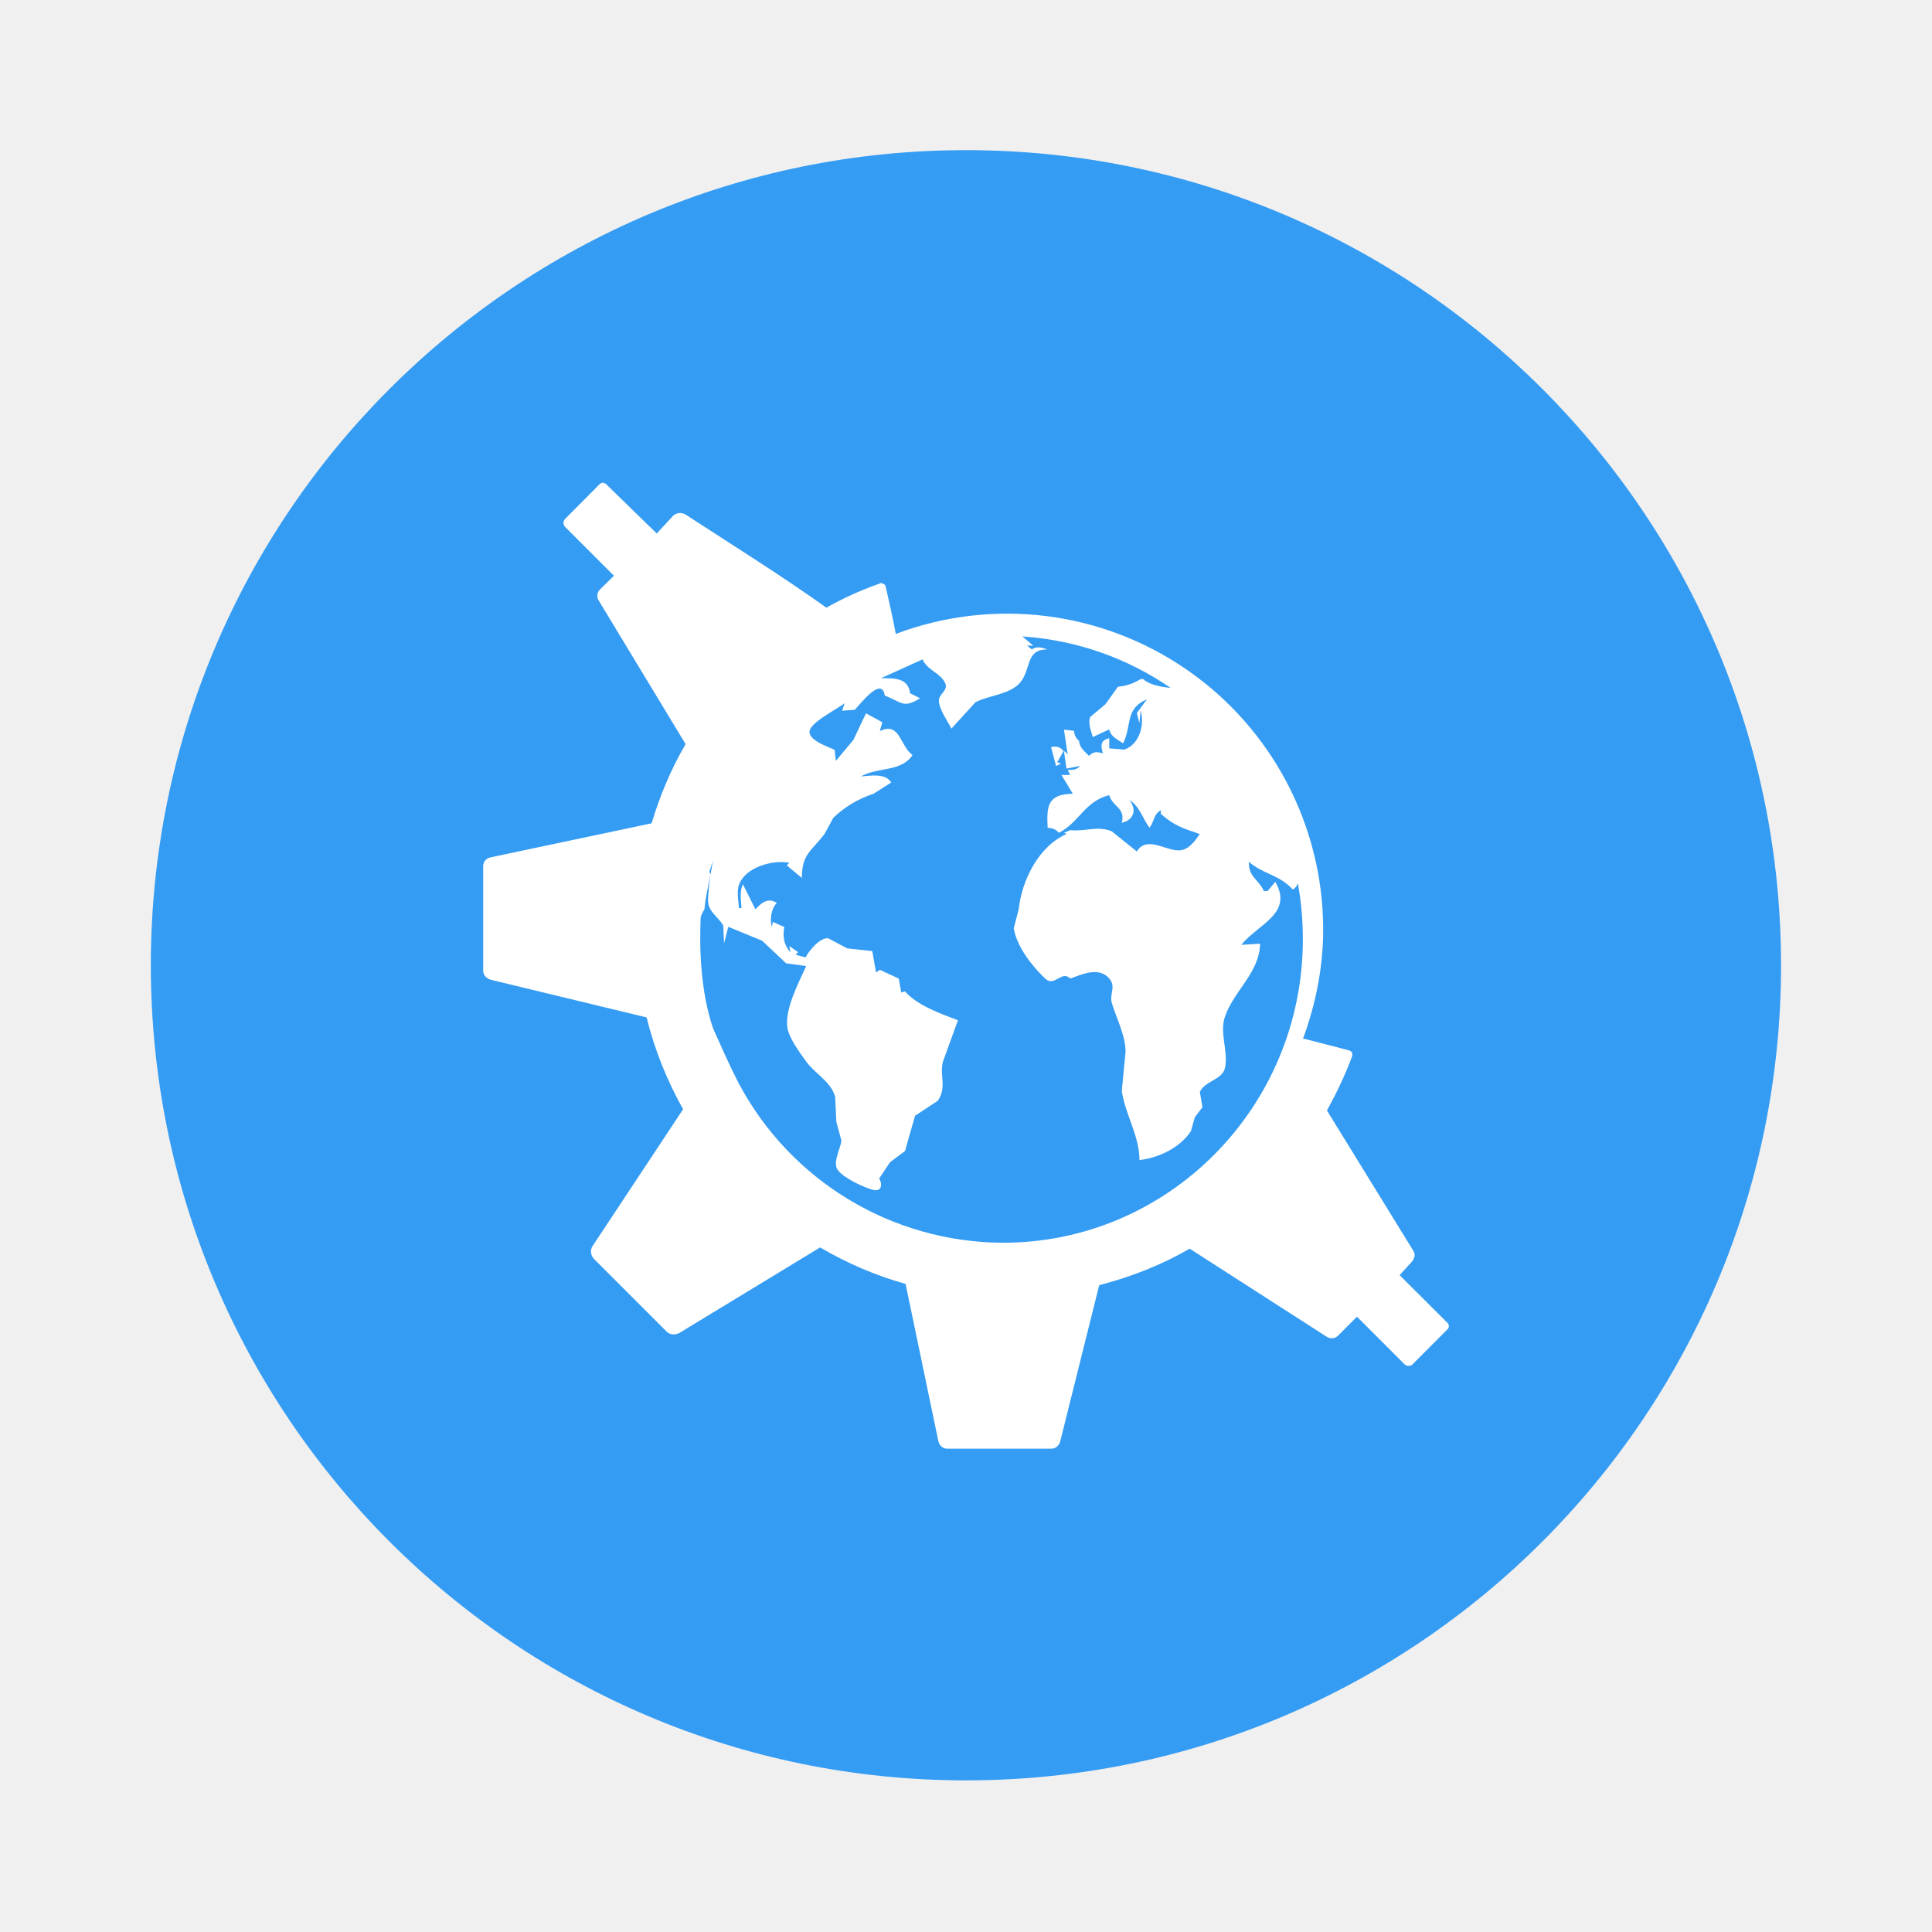
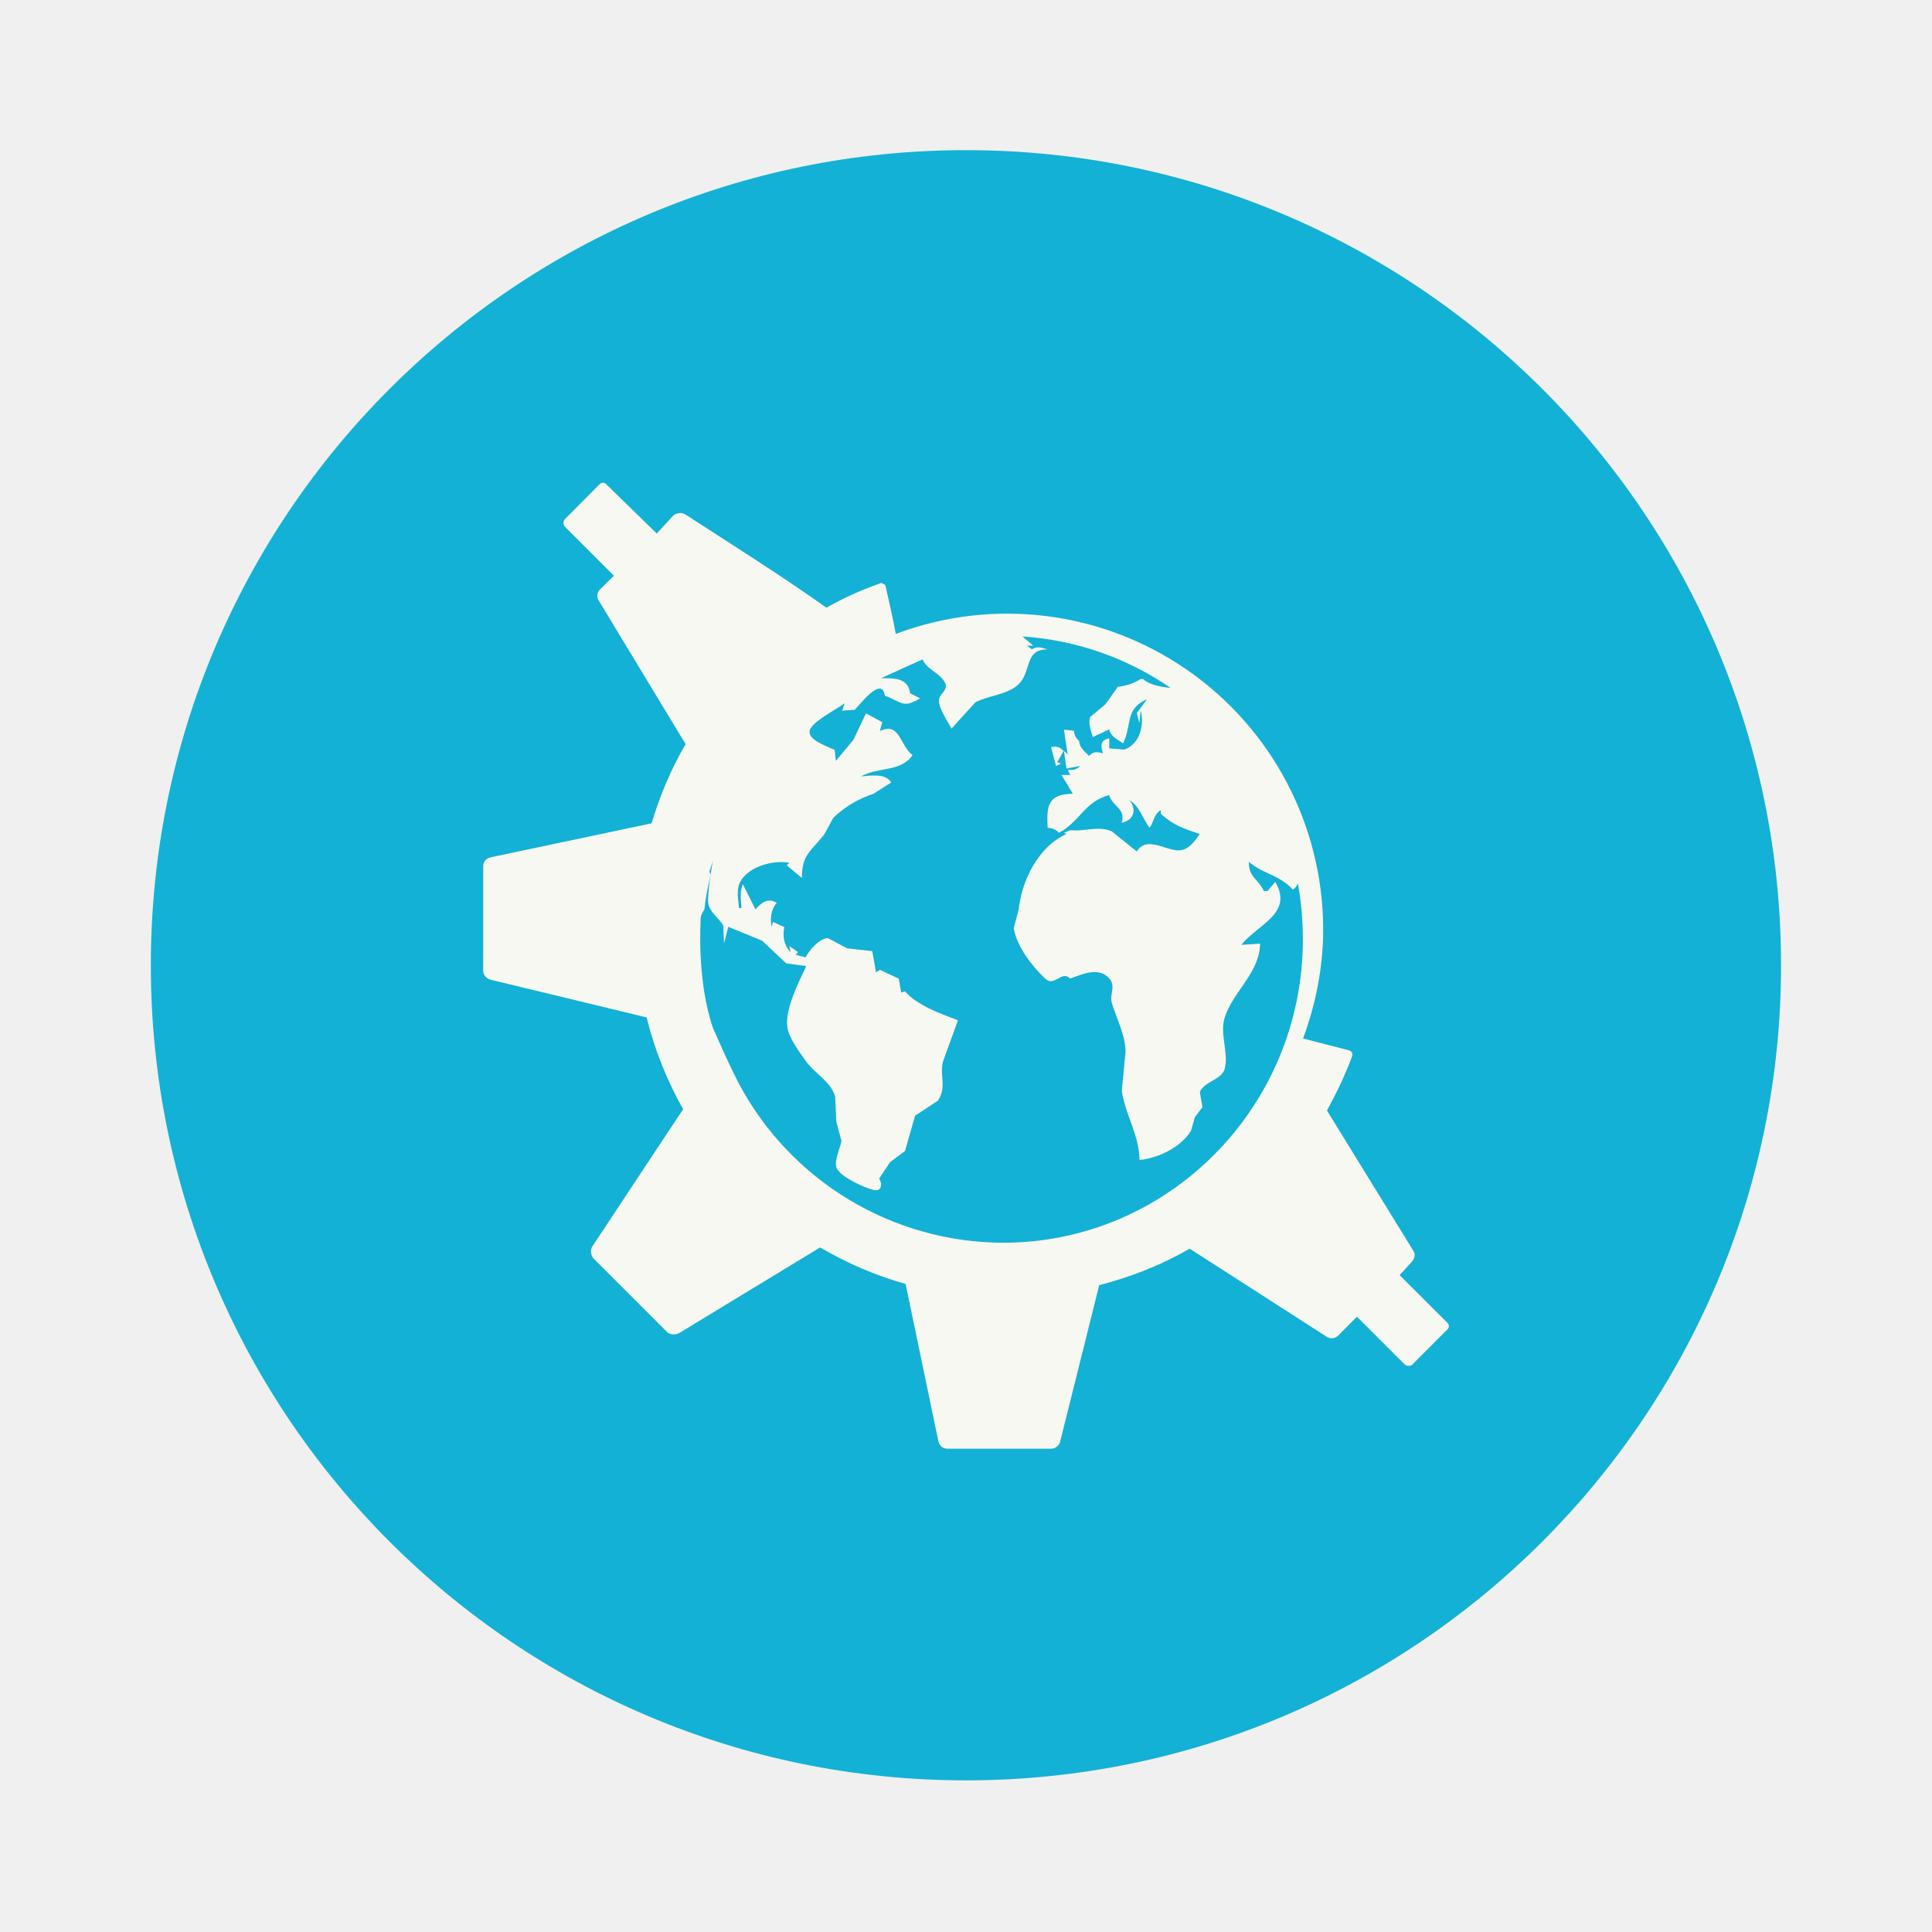
- <svg xmlns="http://www.w3.org/2000/svg" width="64" height="64" version="1.1" viewBox="0 0 16.933 16.933">
-   <g transform="translate(0 -280.07)">
-     <circle cx="8.466" cy="288.53" r="7.144" fill="#359cf3" style="paint-order:stroke markers fill" />
-     <path d="M5.293 284.3c-.011 0-.025.003-.034.01l-.308.31a.05.05 0 0 0 0 .066l.43.43-.122.12a.077.077 0 0 0-.01.1l.76 1.256c-.128.219-.225.45-.298.694l-1.41.298c-.039.008-.066.038-.066.077v.919c0 .035.028.066.066.077l1.366.33c.07.284.18.555.32.805l-.794 1.2c-.022.032-.016.08.011.11l.64.64c.027.028.077.03.11.011l1.234-.75c.232.136.483.246.749.32l.287 1.377c.008.039.038.067.077.067h.914c.039 0 .07-.03.078-.067l.341-1.366c.283-.074.544-.176.793-.32l1.201.772c.033.021.072.017.1-.01l.165-.166.419.419c.016.016.052.016.067 0l.308-.309a.039.039 0 0 0 0-.055l-.42-.419.1-.11c.027-.027.042-.067.023-.099l-.76-1.234c.082-.149.16-.311.22-.474a.053.053 0 0 0 0-.033c-.006-.011-.022-.02-.033-.022l-.387-.1h-.01c.11-.298.177-.622.177-.958a2.77 2.77 0 0 0-3.746-2.59c-.024-.136-.059-.28-.089-.418-.002-.012-.012-.016-.023-.022-.01-.008-.02-.007-.033 0a2.86 2.86 0 0 0-.463.21c-.387-.276-.825-.55-1.234-.816a.09.09 0 0 0-.11.011l-.143.155-.441-.43c-.008-.008-.011-.011-.022-.011m3.668 1.343c.48.032.926.194 1.3.452-.09-.011-.186-.027-.242-.078h-.022a.451.451 0 0 1-.199.067l-.11.154-.132.11c-.023.052.008.127.022.177l.143-.067c.02.07.07.084.122.122.08-.155.013-.303.209-.386l-.088.121.022.088.011-.11c.036.124-.008.295-.143.342l-.132-.011v-.088c-.079.016-.076.064-.055.132-.053-.015-.083-.018-.122.022-.042-.043-.082-.07-.088-.132a.122.122 0 0 1-.044-.088l-.088-.01.033.22c-.01-.019-.022-.022-.033-.034l.022.155.121-.023c-.034.035-.062.035-.11.035l.022.044h-.077l.1.165c-.225.002-.23.112-.221.298.044.004.069.012.099.044.182-.095.224-.274.44-.33.035.108.144.11.111.242.106-.023.134-.117.066-.199.091.054.114.158.177.243.044-.058.03-.11.099-.155v.033c.117.104.194.126.341.177-.05.071-.103.149-.198.143-.116-.008-.273-.125-.353.01l-.22-.177c-.123-.051-.237.004-.364-.01l-.055.023.023.01c-.253.114-.393.414-.42.662l-.043.165c.027.161.16.332.275.44.081.08.143-.076.22 0 .102-.035.25-.107.342 0 .062.071.001.134.022.212.037.128.121.286.121.43l-.033.343c.03.209.153.387.155.606.169-.018.358-.11.451-.254l.034-.121.067-.088-.023-.133c.04-.096.197-.106.22-.21.033-.14-.05-.305 0-.45.079-.23.303-.385.308-.64l-.165.01c.149-.183.459-.275.298-.552l-.067.08h-.033c-.052-.111-.132-.116-.132-.256.13.111.263.111.386.243a.092.092 0 0 0 .044-.055c.03.159.044.33.044.496-.003 1.47-1.183 2.658-2.633 2.655a2.633 2.633 0 0 1-2.314-1.402c-.08-.155-.156-.329-.221-.474-.146-.42-.11-.931-.11-.97 0-.02.016-.048.033-.077.01-.105.033-.207.055-.308-.006-.006-.011-.016-.011-.023 0-.004.02-.06.033-.099-.01.04-.017.08-.022.122-.013.073-.02.147-.023.22-.007.107.087.15.133.231l.007.155.037-.144.297.122.21.198.176.024c-.065.143-.189.378-.165.538.013.094.11.222.165.299.076.106.215.173.254.308l.01.22.045.166c-.009.069-.078.189-.034.254.047.07.226.154.309.176.077.022.087-.05.055-.098l.095-.143.132-.099.088-.309.2-.132c.08-.12.014-.219.044-.341l.132-.364c-.149-.056-.358-.13-.464-.253l-.033.01-.022-.122-.165-.077-.034.023-.033-.187-.22-.024-.165-.088c-.072-.01-.172.11-.199.167l-.088-.023.022-.023-.077-.053.01.053c-.058-.061-.07-.138-.054-.22l-.1-.045-.01.044c-.017-.066-.007-.157.044-.21-.076-.05-.135-.002-.187.056l-.11-.22c-.03.067-.017.137-.012.209h-.022c-.005-.076-.027-.158.011-.231.073-.136.295-.193.43-.166l-.022.023.132.11c0-.21.081-.232.198-.385l.078-.143a.922.922 0 0 1 .352-.21l.155-.099c-.049-.083-.182-.06-.265-.053.149-.085.35-.036.452-.187-.112-.081-.11-.297-.287-.21l.022-.078-.143-.078-.11.232-.154.185-.011-.097c-.058-.028-.218-.079-.22-.156-.005-.08.246-.202.308-.253l-.022.066.11-.008c.022-.015.237-.311.264-.124.15.056.159.116.309.023l-.088-.044c-.015-.136-.14-.132-.254-.132l.364-.165c.04.096.158.118.198.209.03.063-.056.092-.055.155.003.075.076.177.11.243l.21-.231c.114-.06.295-.067.386-.166.106-.114.047-.297.242-.297-.04-.017-.097-.03-.132 0l-.044-.033h.055m.266.922c-.03-.03-.055-.045-.11-.033l.044.166.044-.023-.034-.01" fill="#fff" stroke-width=".75" />
+ <svg xmlns="http://www.w3.org/2000/svg" width="64" height="64" version="1.1" viewBox="0 0 16.933 16.933" id="svg8">
+   <defs id="defs12" />
+   <g transform="translate(0 -280.07)" id="g6">
+     <circle cx="8.466" cy="288.53" r="7.144" fill="#359cf3" style="paint-order:stroke markers fill;fill:#13b1d5" id="circle2" />
+     <path d="M5.293 284.3c-.011 0-.025.003-.034.01l-.308.31a.05.05 0 0 0 0 .066l.43.43-.122.12a.077.077 0 0 0-.01.1l.76 1.256c-.128.219-.225.45-.298.694l-1.41.298c-.039.008-.066.038-.066.077v.919c0 .035.028.066.066.077l1.366.33c.07.284.18.555.32.805l-.794 1.2c-.022.032-.016.08.011.11l.64.64c.027.028.077.03.11.011l1.234-.75c.232.136.483.246.749.32l.287 1.377c.008.039.038.067.077.067h.914c.039 0 .07-.03.078-.067l.341-1.366c.283-.074.544-.176.793-.32l1.201.772c.033.021.072.017.1-.01l.165-.166.419.419c.016.016.052.016.067 0l.308-.309a.039.039 0 0 0 0-.055l-.42-.419.1-.11c.027-.027.042-.067.023-.099l-.76-1.234c.082-.149.16-.311.22-.474a.053.053 0 0 0 0-.033c-.006-.011-.022-.02-.033-.022l-.387-.1h-.01c.11-.298.177-.622.177-.958a2.77 2.77 0 0 0-3.746-2.59c-.024-.136-.059-.28-.089-.418-.002-.012-.012-.016-.023-.022-.01-.008-.02-.007-.033 0a2.86 2.86 0 0 0-.463.21c-.387-.276-.825-.55-1.234-.816a.09.09 0 0 0-.11.011l-.143.155-.441-.43c-.008-.008-.011-.011-.022-.011m3.668 1.343c.48.032.926.194 1.3.452-.09-.011-.186-.027-.242-.078h-.022a.451.451 0 0 1-.199.067l-.11.154-.132.11c-.023.052.008.127.022.177l.143-.067c.02.07.07.084.122.122.08-.155.013-.303.209-.386l-.088.121.022.088.011-.11c.036.124-.008.295-.143.342l-.132-.011v-.088c-.079.016-.076.064-.055.132-.053-.015-.083-.018-.122.022-.042-.043-.082-.07-.088-.132a.122.122 0 0 1-.044-.088l-.088-.01.033.22c-.01-.019-.022-.022-.033-.034l.022.155.121-.023c-.034.035-.062.035-.11.035l.022.044h-.077l.1.165c-.225.002-.23.112-.221.298.044.004.069.012.099.044.182-.095.224-.274.44-.33.035.108.144.11.111.242.106-.023.134-.117.066-.199.091.054.114.158.177.243.044-.058.03-.11.099-.155v.033c.117.104.194.126.341.177-.05.071-.103.149-.198.143-.116-.008-.273-.125-.353.01l-.22-.177c-.123-.051-.237.004-.364-.01l-.055.023.023.01c-.253.114-.393.414-.42.662l-.043.165c.027.161.16.332.275.44.081.08.143-.076.22 0 .102-.035.25-.107.342 0 .062.071.001.134.022.212.037.128.121.286.121.43l-.033.343c.03.209.153.387.155.606.169-.018.358-.11.451-.254l.034-.121.067-.088-.023-.133c.04-.096.197-.106.22-.21.033-.14-.05-.305 0-.45.079-.23.303-.385.308-.64l-.165.01c.149-.183.459-.275.298-.552l-.067.08h-.033c-.052-.111-.132-.116-.132-.256.13.111.263.111.386.243a.092.092 0 0 0 .044-.055c.03.159.044.33.044.496-.003 1.47-1.183 2.658-2.633 2.655a2.633 2.633 0 0 1-2.314-1.402c-.08-.155-.156-.329-.221-.474-.146-.42-.11-.931-.11-.97 0-.02.016-.048.033-.077.01-.105.033-.207.055-.308-.006-.006-.011-.016-.011-.023 0-.004.02-.06.033-.099-.01.04-.017.08-.022.122-.013.073-.02.147-.023.22-.007.107.087.15.133.231l.007.155.037-.144.297.122.21.198.176.024c-.065.143-.189.378-.165.538.013.094.11.222.165.299.076.106.215.173.254.308l.01.22.045.166c-.009.069-.078.189-.034.254.047.07.226.154.309.176.077.022.087-.05.055-.098l.095-.143.132-.099.088-.309.2-.132c.08-.12.014-.219.044-.341l.132-.364c-.149-.056-.358-.13-.464-.253l-.033.01-.022-.122-.165-.077-.034.023-.033-.187-.22-.024-.165-.088c-.072-.01-.172.11-.199.167l-.088-.023.022-.023-.077-.053.01.053c-.058-.061-.07-.138-.054-.22l-.1-.045-.01.044c-.017-.066-.007-.157.044-.21-.076-.05-.135-.002-.187.056l-.11-.22c-.03.067-.017.137-.012.209h-.022c-.005-.076-.027-.158.011-.231.073-.136.295-.193.43-.166l-.022.023.132.11c0-.21.081-.232.198-.385l.078-.143a.922.922 0 0 1 .352-.21l.155-.099c-.049-.083-.182-.06-.265-.053.149-.085.35-.036.452-.187-.112-.081-.11-.297-.287-.21l.022-.078-.143-.078-.11.232-.154.185-.011-.097c-.058-.028-.218-.079-.22-.156-.005-.08.246-.202.308-.253l-.022.066.11-.008c.022-.015.237-.311.264-.124.15.056.159.116.309.023l-.088-.044c-.015-.136-.14-.132-.254-.132l.364-.165c.04.096.158.118.198.209.03.063-.056.092-.055.155.003.075.076.177.11.243l.21-.231c.114-.06.295-.067.386-.166.106-.114.047-.297.242-.297-.04-.017-.097-.03-.132 0l-.044-.033h.055m.266.922c-.03-.03-.055-.045-.11-.033l.044.166.044-.023-.034-.01" fill="#f8f8f2" stroke-width=".75" id="path4" />
  </g>
</svg>
